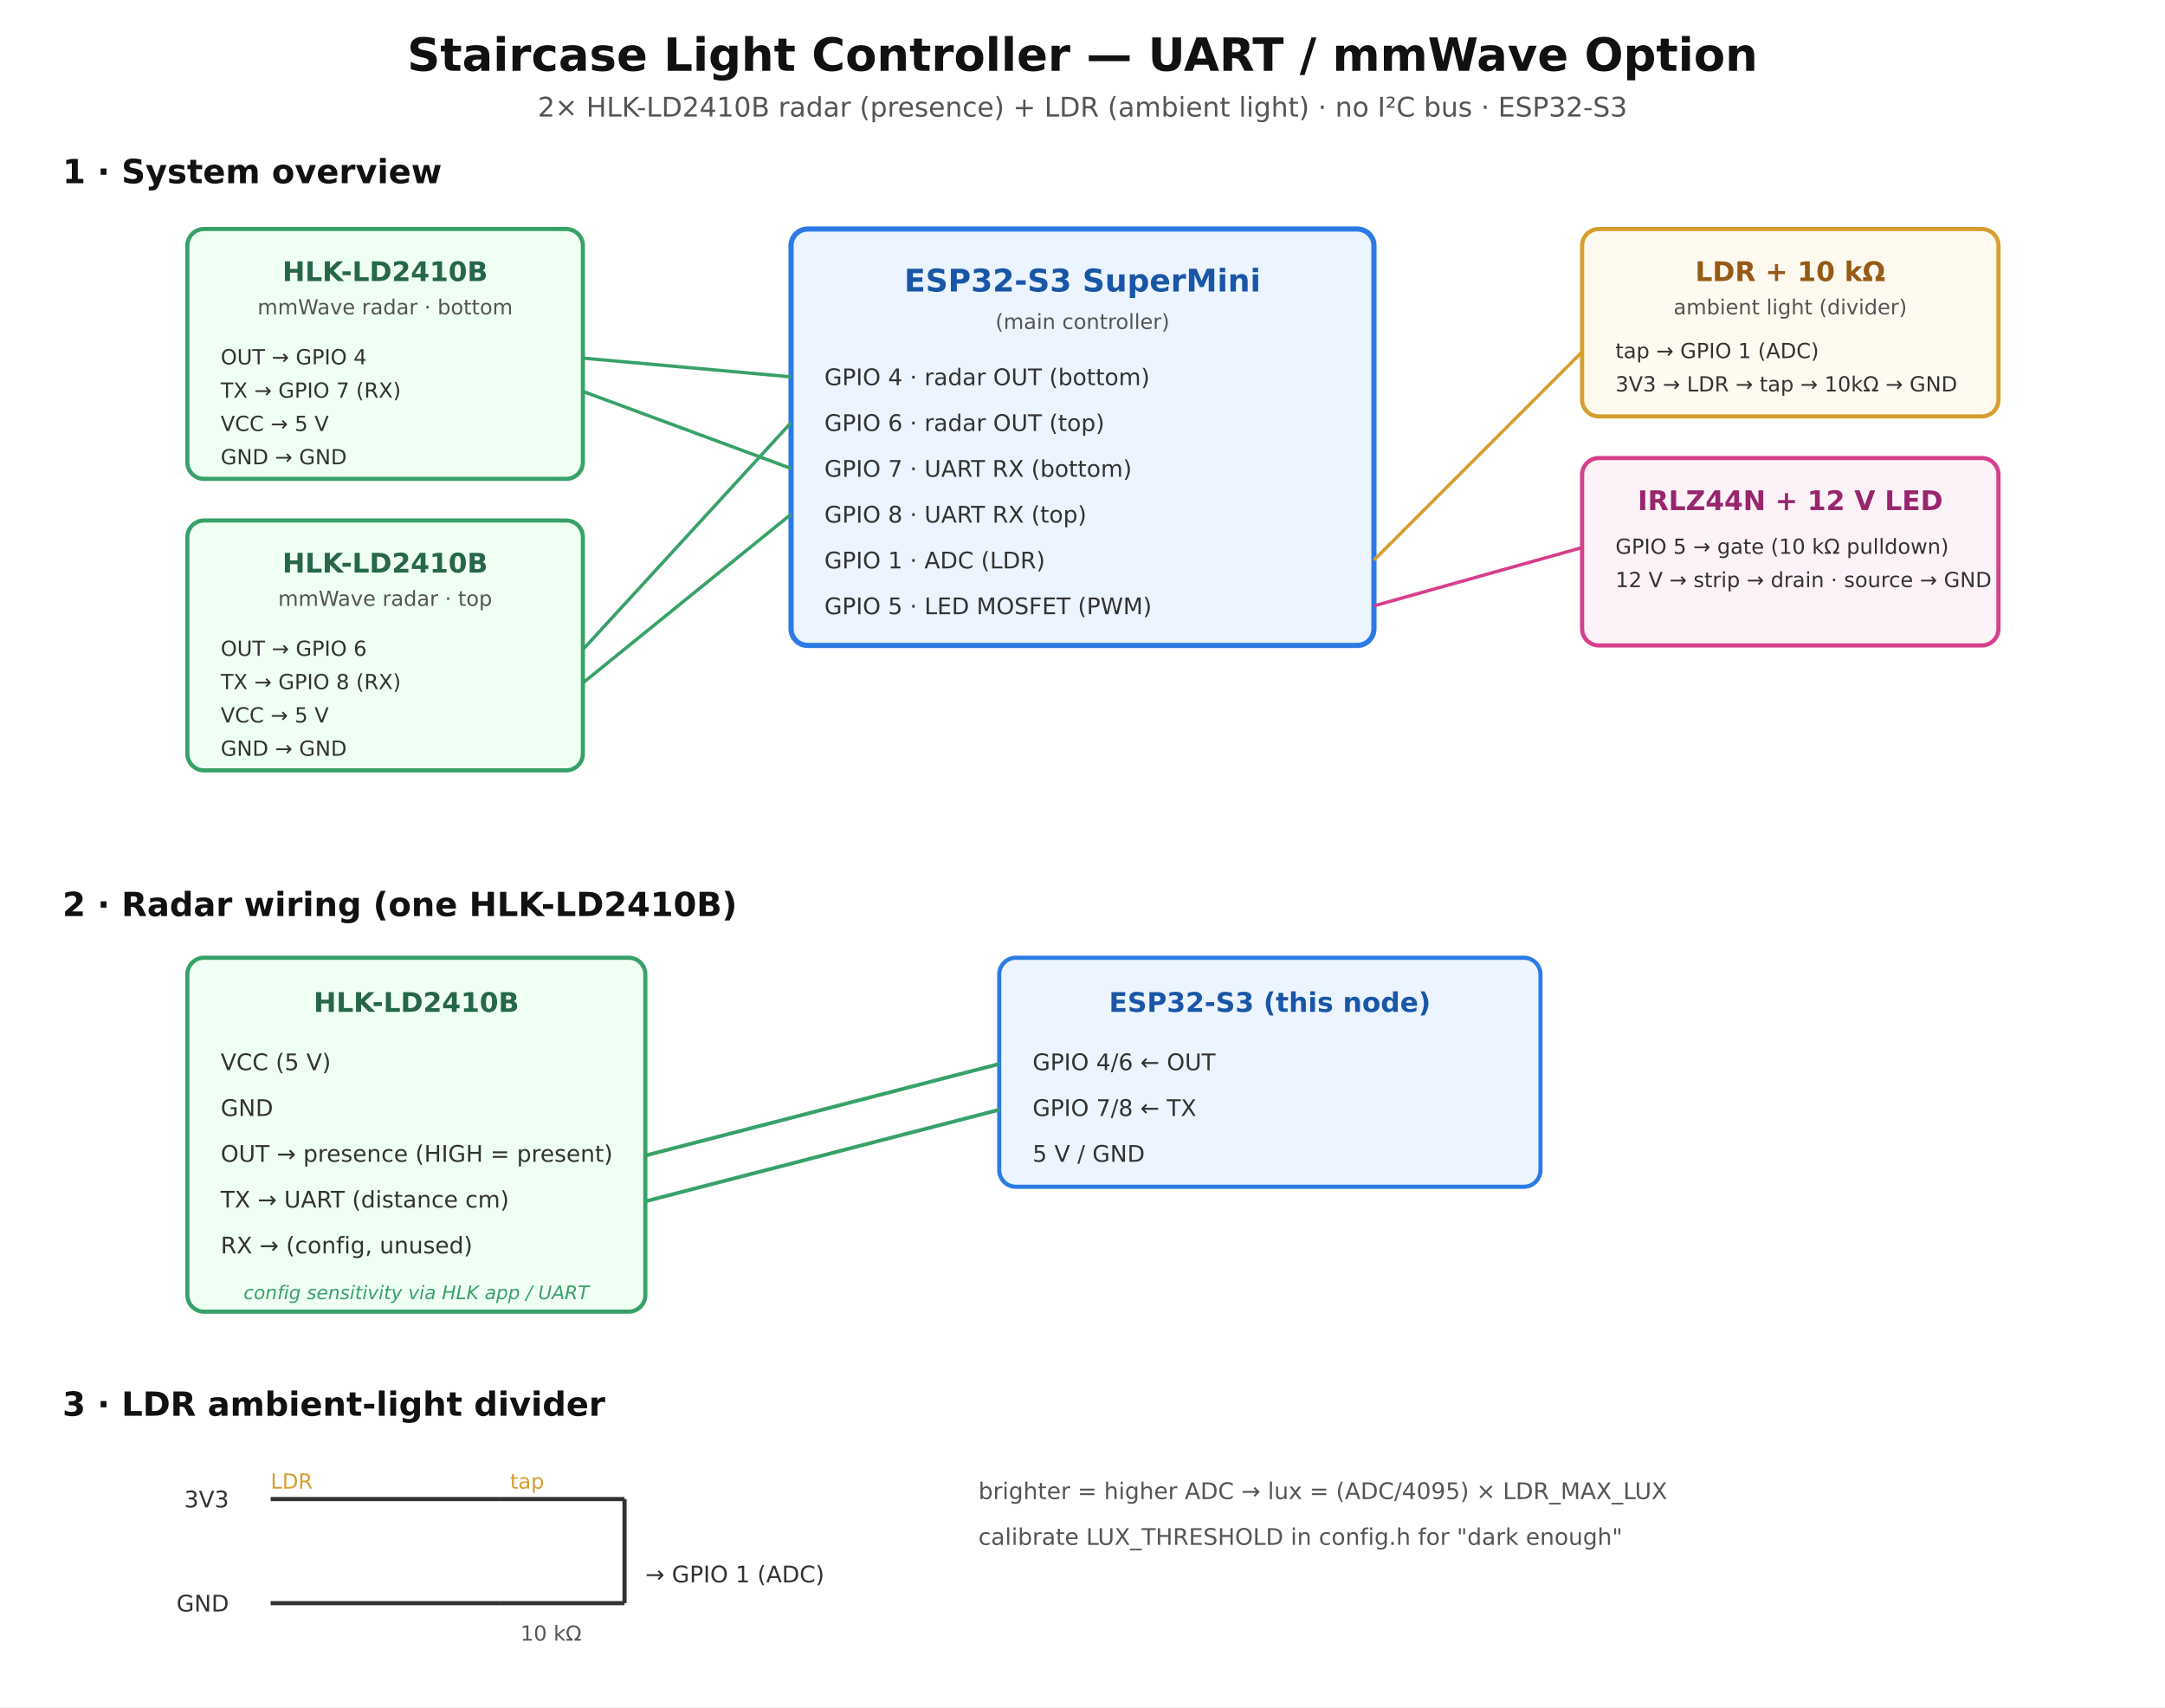
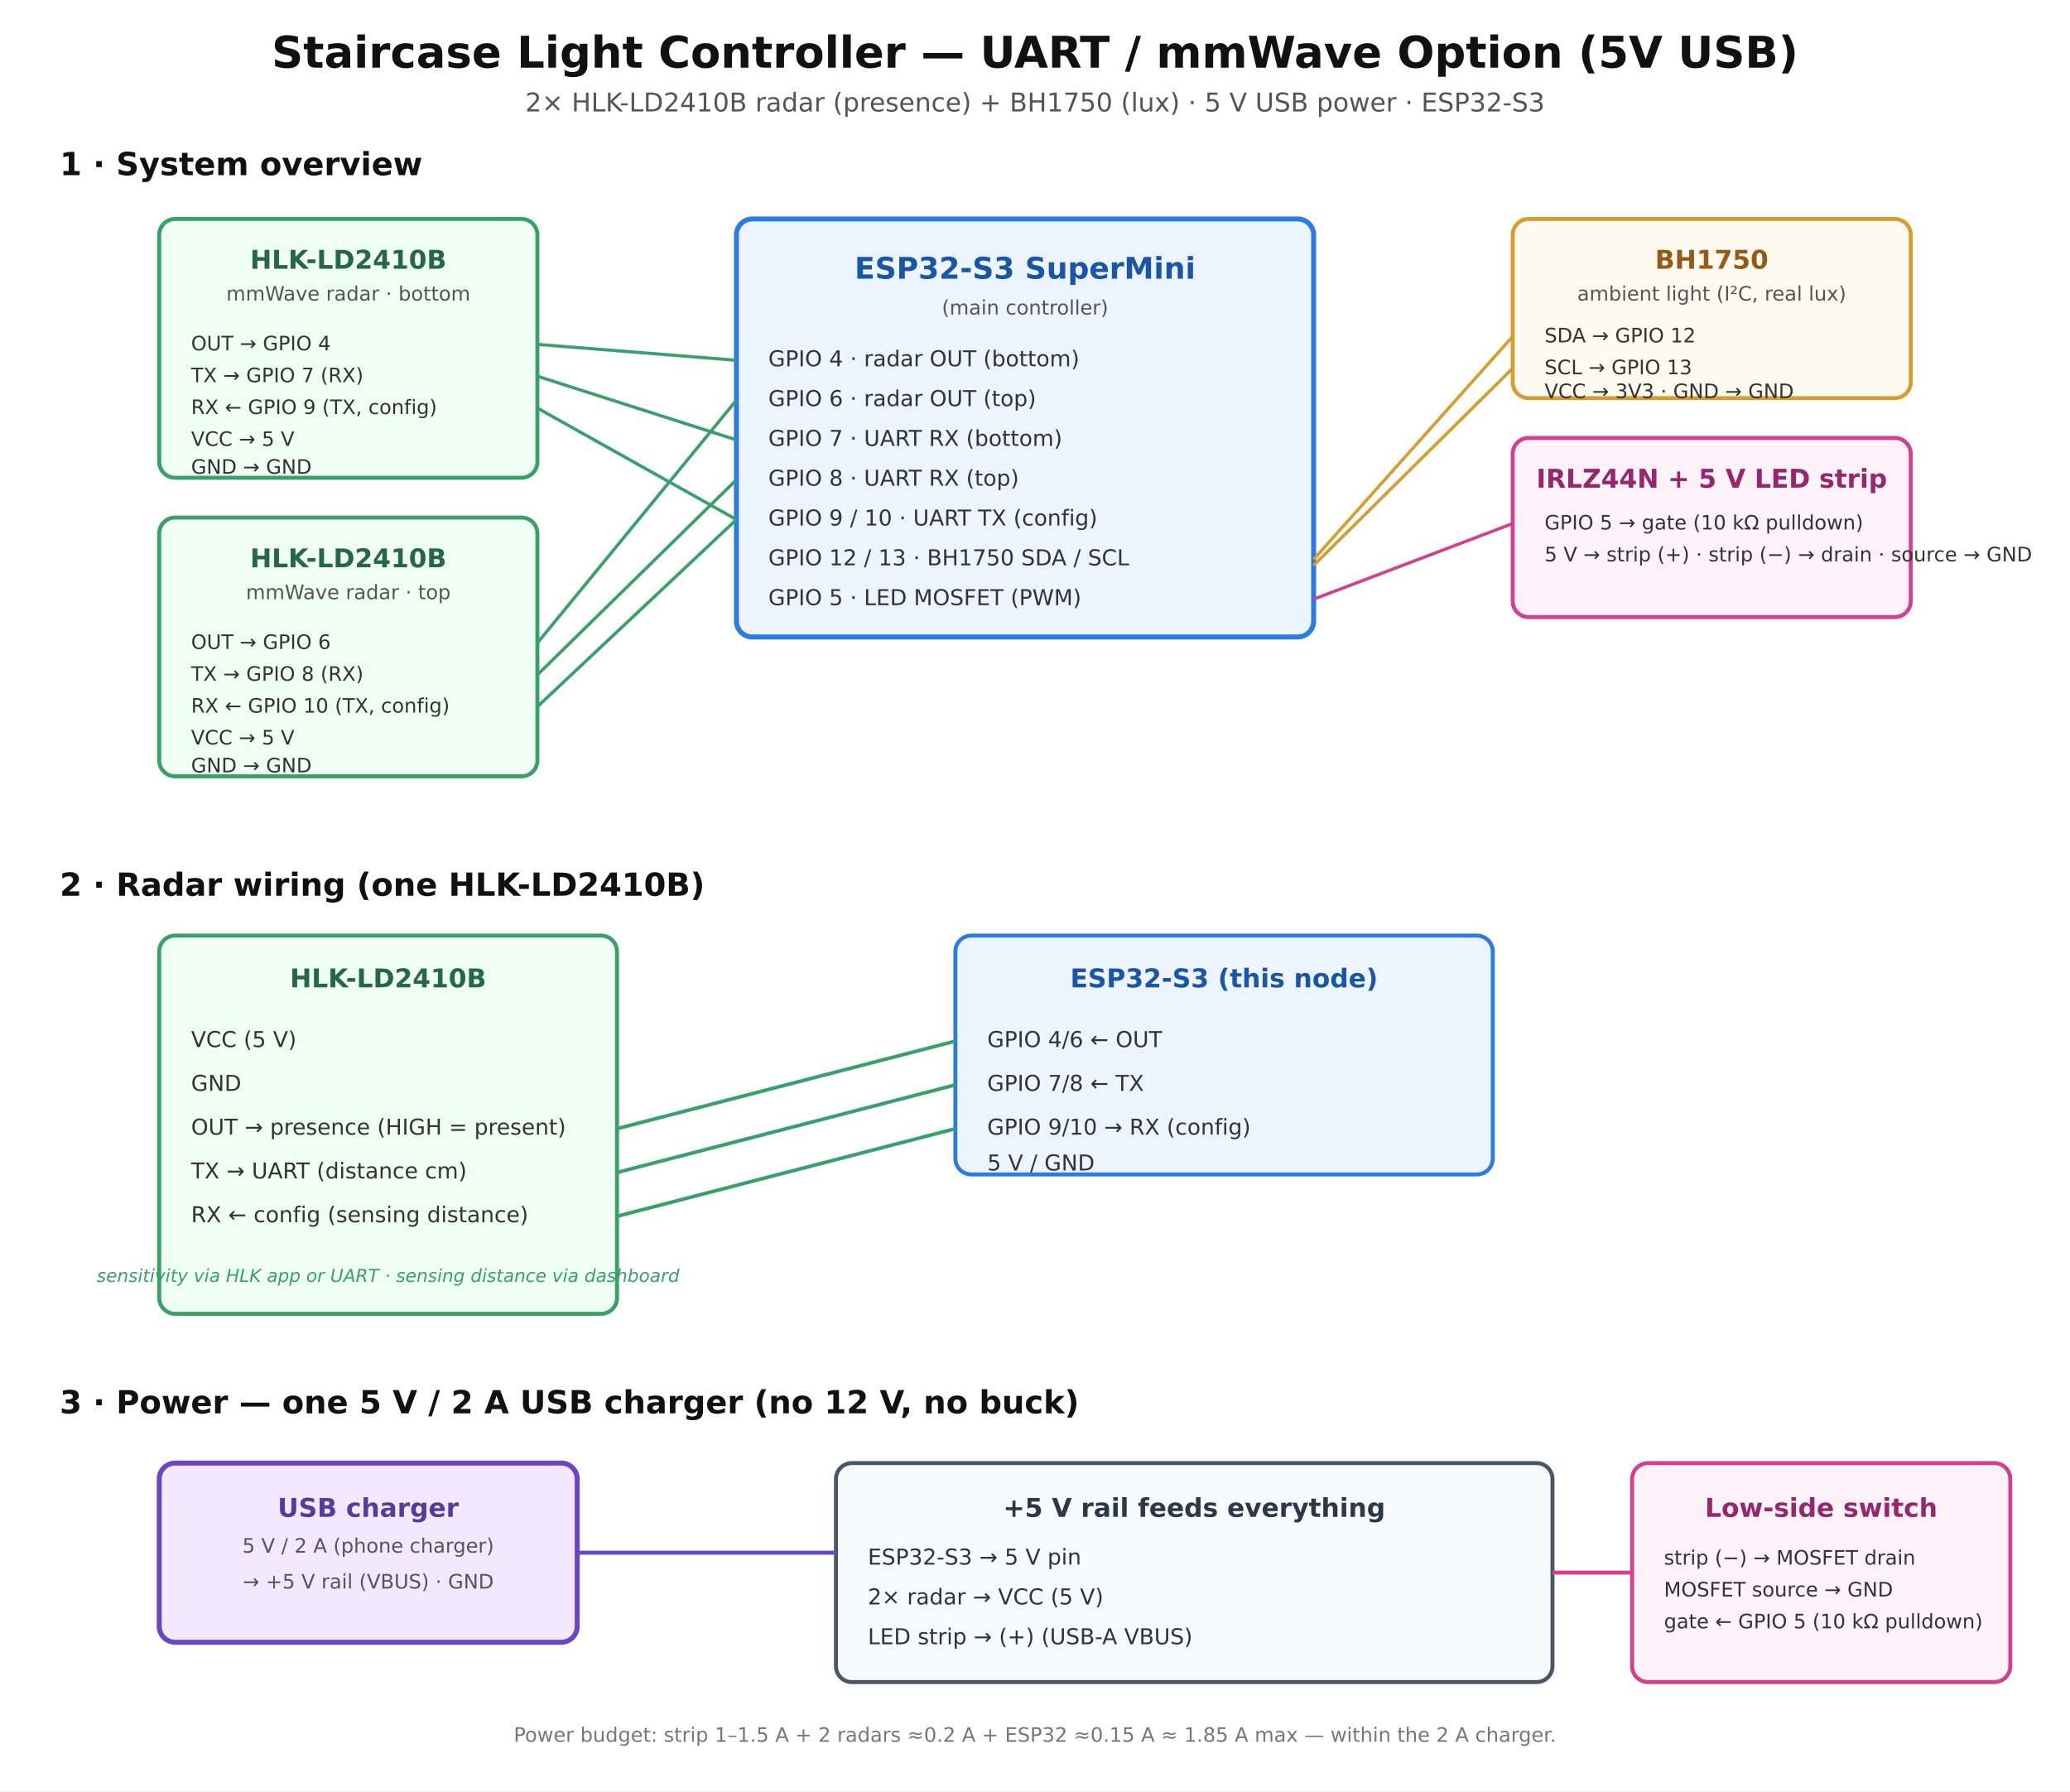
- <svg xmlns="http://www.w3.org/2000/svg" width="1040" height="820" viewBox="0 0 1040 820" font-family="DejaVu Sans, Arial, sans-serif">
-   <rect width="1040" height="820" fill="#ffffff" />
-   <text x="520" y="34" font-size="22" font-weight="bold" text-anchor="middle" fill="#111">Staircase Light Controller — UART / mmWave Option</text>
-   <text x="520" y="56" font-size="13" text-anchor="middle" fill="#555">2× HLK-LD2410B radar (presence) + LDR (ambient light) · no I²C bus · ESP32-S3</text>
+ <svg xmlns="http://www.w3.org/2000/svg" width="1040" height="900" viewBox="0 0 1040 900" font-family="DejaVu Sans, Arial, sans-serif">
+   <rect width="1040" height="900" fill="#ffffff" />
+   <text x="520" y="34" font-size="22" font-weight="bold" text-anchor="middle" fill="#111">Staircase Light Controller — UART / mmWave Option (5V USB)</text>
+   <text x="520" y="56" font-size="13" text-anchor="middle" fill="#555">2× HLK-LD2410B radar (presence) + BH1750 (lux) · 5 V USB power · ESP32-S3</text>
  <text x="30" y="88" font-size="16" font-weight="bold" fill="#111">1 · System overview</text>
-   <rect x="380" y="110" width="280" height="200" rx="8" fill="#ebf4ff" stroke="#2c7be5" stroke-width="2.5" />
-   <text x="520" y="140" font-size="15" font-weight="bold" text-anchor="middle" fill="#1a56a8">ESP32-S3 SuperMini</text>
-   <text x="520" y="158" font-size="10" text-anchor="middle" fill="#555">(main controller)</text>
+   <rect x="370" y="110" width="290" height="210" rx="8" fill="#ebf4ff" stroke="#2c7be5" stroke-width="2.5" />
+   <text x="515" y="140" font-size="15" font-weight="bold" text-anchor="middle" fill="#1a56a8">ESP32-S3 SuperMini</text>
+   <text x="515" y="158" font-size="10" text-anchor="middle" fill="#555">(main controller)</text>
  <g font-size="11" fill="#333">
-     <text x="396" y="185">GPIO 4 · radar OUT (bottom)</text>
-     <text x="396" y="207">GPIO 6 · radar OUT (top)</text>
-     <text x="396" y="229">GPIO 7 · UART RX (bottom)</text>
-     <text x="396" y="251">GPIO 8 · UART RX (top)</text>
-     <text x="396" y="273">GPIO 1 · ADC (LDR)</text>
-     <text x="396" y="295">GPIO 5 · LED MOSFET (PWM)</text>
+     <text x="386" y="184">GPIO 4 · radar OUT (bottom)</text>
+     <text x="386" y="204">GPIO 6 · radar OUT (top)</text>
+     <text x="386" y="224">GPIO 7 · UART RX (bottom)</text>
+     <text x="386" y="244">GPIO 8 · UART RX (top)</text>
+     <text x="386" y="264">GPIO 9 / 10 · UART TX (config)</text>
+     <text x="386" y="284">GPIO 12 / 13 · BH1750 SDA / SCL</text>
+     <text x="386" y="304">GPIO 5 · LED MOSFET (PWM)</text>
  </g>
-   <rect x="90" y="110" width="190" height="120" rx="8" fill="#f0fff4" stroke="#38a169" stroke-width="2" />
-   <text x="185" y="135" font-size="13" font-weight="bold" text-anchor="middle" fill="#276749">HLK-LD2410B</text>
-   <text x="185" y="151" font-size="10" text-anchor="middle" fill="#555">mmWave radar · bottom</text>
+   <rect x="80" y="110" width="190" height="130" rx="8" fill="#f0fff4" stroke="#38a169" stroke-width="2" />
+   <text x="175" y="135" font-size="13" font-weight="bold" text-anchor="middle" fill="#276749">HLK-LD2410B</text>
+   <text x="175" y="151" font-size="10" text-anchor="middle" fill="#555">mmWave radar · bottom</text>
  <g font-size="10" fill="#333">
-     <text x="106" y="175">OUT  → GPIO 4</text>
-     <text x="106" y="191">TX   → GPIO 7 (RX)</text>
-     <text x="106" y="207">VCC  → 5 V</text>
-     <text x="106" y="223">GND  → GND</text>
+     <text x="96" y="176">OUT  → GPIO 4</text>
+     <text x="96" y="192">TX   → GPIO 7 (RX)</text>
+     <text x="96" y="208">RX   ← GPIO 9 (TX, config)</text>
+     <text x="96" y="224">VCC  → 5 V</text>
+     <text x="96" y="238">GND  → GND</text>
  </g>
-   <rect x="90" y="250" width="190" height="120" rx="8" fill="#f0fff4" stroke="#38a169" stroke-width="2" />
-   <text x="185" y="275" font-size="13" font-weight="bold" text-anchor="middle" fill="#276749">HLK-LD2410B</text>
-   <text x="185" y="291" font-size="10" text-anchor="middle" fill="#555">mmWave radar · top</text>
+   <rect x="80" y="260" width="190" height="130" rx="8" fill="#f0fff4" stroke="#38a169" stroke-width="2" />
+   <text x="175" y="285" font-size="13" font-weight="bold" text-anchor="middle" fill="#276749">HLK-LD2410B</text>
+   <text x="175" y="301" font-size="10" text-anchor="middle" fill="#555">mmWave radar · top</text>
  <g font-size="10" fill="#333">
-     <text x="106" y="315">OUT  → GPIO 6</text>
-     <text x="106" y="331">TX   → GPIO 8 (RX)</text>
-     <text x="106" y="347">VCC  → 5 V</text>
-     <text x="106" y="363">GND  → GND</text>
+     <text x="96" y="326">OUT  → GPIO 6</text>
+     <text x="96" y="342">TX   → GPIO 8 (RX)</text>
+     <text x="96" y="358">RX   ← GPIO 10 (TX, config)</text>
+     <text x="96" y="374">VCC  → 5 V</text>
+     <text x="96" y="388">GND  → GND</text>
  </g>
  <rect x="760" y="110" width="200" height="90" rx="8" fill="#fffaf0" stroke="#d69e2e" stroke-width="2" />
-   <text x="860" y="135" font-size="13" font-weight="bold" text-anchor="middle" fill="#975a16">LDR + 10 kΩ</text>
-   <text x="860" y="151" font-size="10" text-anchor="middle" fill="#555">ambient light (divider)</text>
+   <text x="860" y="135" font-size="13" font-weight="bold" text-anchor="middle" fill="#975a16">BH1750</text>
+   <text x="860" y="151" font-size="10" text-anchor="middle" fill="#555">ambient light (I²C, real lux)</text>
  <g font-size="10" fill="#333">
-     <text x="776" y="172">tap → GPIO 1 (ADC)</text>
-     <text x="776" y="188">3V3 → LDR → tap → 10kΩ → GND</text>
+     <text x="776" y="172">SDA → GPIO 12</text>
+     <text x="776" y="188">SCL → GPIO 13</text>
+     <text x="776" y="200">VCC → 3V3 · GND → GND</text>
  </g>
  <rect x="760" y="220" width="200" height="90" rx="8" fill="#fdf2f8" stroke="#d53f8c" stroke-width="2" />
-   <text x="860" y="245" font-size="13" font-weight="bold" text-anchor="middle" fill="#97266d">IRLZ44N + 12 V LED</text>
+   <text x="860" y="245" font-size="13" font-weight="bold" text-anchor="middle" fill="#97266d">IRLZ44N + 5 V LED strip</text>
  <g font-size="10" fill="#333">
    <text x="776" y="266">GPIO 5 → gate (10 kΩ pulldown)</text>
-     <text x="776" y="282">12 V → strip → drain · source → GND</text>
+     <text x="776" y="282">5 V → strip (+) · strip (−) → drain · source → GND</text>
  </g>
  <g stroke="#38a169" stroke-width="1.6" fill="none">
-     <line x1="280" y1="172" x2="380" y2="181" />
-     <line x1="280" y1="188" x2="380" y2="225" />
-     <line x1="280" y1="312" x2="380" y2="203" />
-     <line x1="280" y1="328" x2="380" y2="247" />
+     <line x1="270" y1="173" x2="370" y2="181" />
+     <line x1="270" y1="189" x2="370" y2="221" />
+     <line x1="270" y1="205" x2="370" y2="261" />
+     <line x1="270" y1="323" x2="370" y2="201" />
+     <line x1="270" y1="339" x2="370" y2="241" />
+     <line x1="270" y1="355" x2="370" y2="261" />
  </g>
-   <line x1="760" y1="169" x2="660" y2="269" stroke="#d69e2e" stroke-width="1.6" />
-   <line x1="760" y1="263" x2="660" y2="291" stroke="#d53f8c" stroke-width="1.6" />
-   <text x="30" y="440" font-size="16" font-weight="bold" fill="#111">2 · Radar wiring (one HLK-LD2410B)</text>
-   <rect x="90" y="460" width="220" height="170" rx="8" fill="#f0fff4" stroke="#38a169" stroke-width="2" />
-   <text x="200" y="486" font-size="13" font-weight="bold" text-anchor="middle" fill="#276749">HLK-LD2410B</text>
+   <line x1="760" y1="169" x2="660" y2="281" stroke="#d69e2e" stroke-width="1.6" />
+   <line x1="760" y1="185" x2="660" y2="284" stroke="#d69e2e" stroke-width="1.6" />
+   <line x1="760" y1="263" x2="660" y2="301" stroke="#d53f8c" stroke-width="1.6" />
+   <text x="30" y="450" font-size="16" font-weight="bold" fill="#111">2 · Radar wiring (one HLK-LD2410B)</text>
+   <rect x="80" y="470" width="230" height="190" rx="8" fill="#f0fff4" stroke="#38a169" stroke-width="2" />
+   <text x="195" y="496" font-size="13" font-weight="bold" text-anchor="middle" fill="#276749">HLK-LD2410B</text>
  <g font-size="11" fill="#333">
-     <text x="106" y="514">VCC (5 V)</text>
-     <text x="106" y="536">GND</text>
-     <text x="106" y="558">OUT  → presence (HIGH = present)</text>
-     <text x="106" y="580">TX   → UART (distance cm)</text>
-     <text x="106" y="602">RX   → (config, unused)</text>
+     <text x="96" y="526">VCC (5 V)</text>
+     <text x="96" y="548">GND</text>
+     <text x="96" y="570">OUT  → presence (HIGH = present)</text>
+     <text x="96" y="592">TX   → UART (distance cm)</text>
+     <text x="96" y="614">RX   ← config (sensing distance)</text>
  </g>
-   <text x="200" y="624" font-size="9" text-anchor="middle" fill="#38a169" font-style="italic">config sensitivity via HLK app / UART</text>
-   <rect x="480" y="460" width="260" height="110" rx="8" fill="#ebf4ff" stroke="#2c7be5" stroke-width="2" />
-   <text x="610" y="486" font-size="13" font-weight="bold" text-anchor="middle" fill="#1a56a8">ESP32-S3 (this node)</text>
+   <text x="195" y="644" font-size="9" text-anchor="middle" fill="#38a169" font-style="italic">sensitivity via HLK app or UART · sensing distance via dashboard</text>
+   <rect x="480" y="470" width="270" height="120" rx="8" fill="#ebf4ff" stroke="#2c7be5" stroke-width="2" />
+   <text x="615" y="496" font-size="13" font-weight="bold" text-anchor="middle" fill="#1a56a8">ESP32-S3 (this node)</text>
  <g font-size="11" fill="#333">
-     <text x="496" y="514">GPIO 4/6  ← OUT</text>
-     <text x="496" y="536">GPIO 7/8  ← TX</text>
-     <text x="496" y="558">5 V / GND</text>
+     <text x="496" y="526">GPIO 4/6  ← OUT</text>
+     <text x="496" y="548">GPIO 7/8  ← TX</text>
+     <text x="496" y="570">GPIO 9/10 → RX (config)</text>
+     <text x="496" y="588">5 V / GND</text>
  </g>
-   <line x1="310" y1="555" x2="480" y2="511" stroke="#38a169" stroke-width="1.8" />
-   <line x1="310" y1="577" x2="480" y2="533" stroke="#38a169" stroke-width="1.8" />
-   <text x="30" y="680" font-size="16" font-weight="bold" fill="#111">3 · LDR ambient-light divider</text>
-   <g stroke="#333" stroke-width="2">
-     <line x1="130" y1="720" x2="240" y2="720" />
-     <line x1="240" y1="720" x2="300" y2="720" />
-     <line x1="300" y1="720" x2="300" y2="770" />
-     <line x1="300" y1="770" x2="240" y2="770" />
-     <line x1="240" y1="770" x2="130" y2="770" />
+   <line x1="310" y1="567" x2="480" y2="523" stroke="#38a169" stroke-width="1.8" />
+   <line x1="310" y1="589" x2="480" y2="545" stroke="#38a169" stroke-width="1.8" />
+   <line x1="310" y1="611" x2="480" y2="567" stroke="#38a169" stroke-width="1.8" />
+   <text x="30" y="710" font-size="16" font-weight="bold" fill="#111">3 · Power — one 5 V / 2 A USB charger (no 12 V, no buck)</text>
+   <rect x="80" y="735" width="210" height="90" rx="8" fill="#f3e8ff" stroke="#6b46c1" stroke-width="2.5" />
+   <text x="185" y="762" font-size="13" font-weight="bold" text-anchor="middle" fill="#553c9a">USB charger</text>
+   <text x="185" y="780" font-size="10" text-anchor="middle" fill="#555">5 V / 2 A (phone charger)</text>
+   <text x="185" y="798" font-size="10" text-anchor="middle" fill="#555">→ +5 V rail (VBUS) · GND</text>
+   <rect x="420" y="735" width="360" height="110" rx="8" fill="#f7fafc" stroke="#4a5568" stroke-width="2" />
+   <text x="600" y="762" font-size="13" font-weight="bold" text-anchor="middle" fill="#2d3748">+5 V rail feeds everything</text>
+   <g font-size="11" fill="#333">
+     <text x="436" y="786">ESP32-S3 → 5 V pin</text>
+     <text x="436" y="806">2× radar → VCC (5 V)</text>
+     <text x="436" y="826">LED strip → (+) (USB-A VBUS)</text>
  </g>
-   <text x="110" y="724" font-size="11" fill="#333" text-anchor="end">3V3</text>
-   <text x="130" y="715" font-size="10" fill="#d69e2e">LDR</text>
-   <text x="245" y="715" font-size="10" fill="#d69e2e">tap</text>
-   <text x="310" y="760" font-size="11" fill="#333">→ GPIO 1 (ADC)</text>
-   <text x="250" y="788" font-size="10" fill="#555">10 kΩ</text>
-   <text x="110" y="774" font-size="11" fill="#333" text-anchor="end">GND</text>
-   <text x="470" y="720" font-size="11" fill="#555">brighter = higher ADC → lux = (ADC/4095) × LDR_MAX_LUX</text>
-   <text x="470" y="742" font-size="11" fill="#555">calibrate LUX_THRESHOLD in config.h for "dark enough"</text>
-   <rect x="60" y="790" width="920" height="0" fill="none" />
+   <rect x="820" y="735" width="190" height="110" rx="8" fill="#fdf2f8" stroke="#d53f8c" stroke-width="2" />
+   <text x="915" y="762" font-size="13" font-weight="bold" text-anchor="middle" fill="#97266d">Low-side switch</text>
+   <g font-size="10" fill="#333">
+     <text x="836" y="786">strip (−) → MOSFET drain</text>
+     <text x="836" y="802">MOSFET source → GND</text>
+     <text x="836" y="818">gate ← GPIO 5 (10 kΩ pulldown)</text>
+   </g>
+   <line x1="290" y1="780" x2="420" y2="780" stroke="#6b46c1" stroke-width="2" />
+   <line x1="780" y1="790" x2="820" y2="790" stroke="#d53f8c" stroke-width="2" />
+   <text x="520" y="875" font-size="10" text-anchor="middle" fill="#777">Power budget: strip 1–1.5 A + 2 radars ≈0.2 A + ESP32 ≈0.15 A ≈ 1.85 A max — within the 2 A charger.</text>
</svg>
